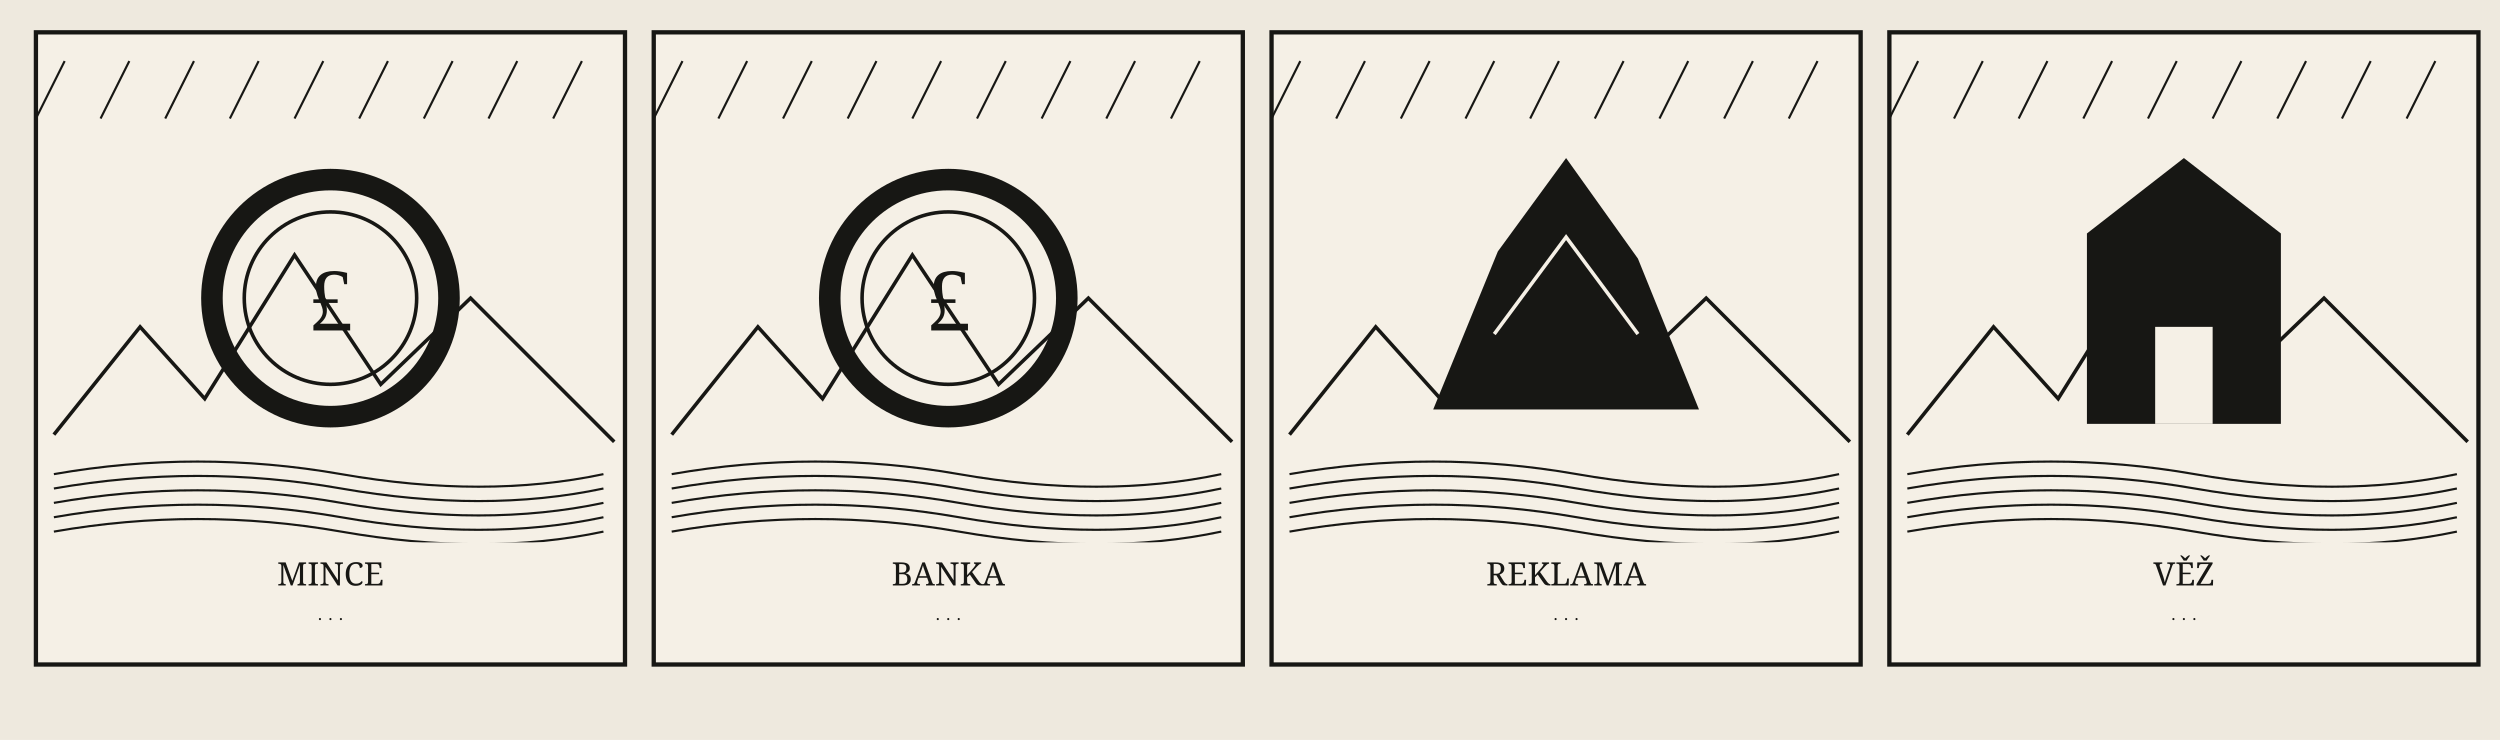
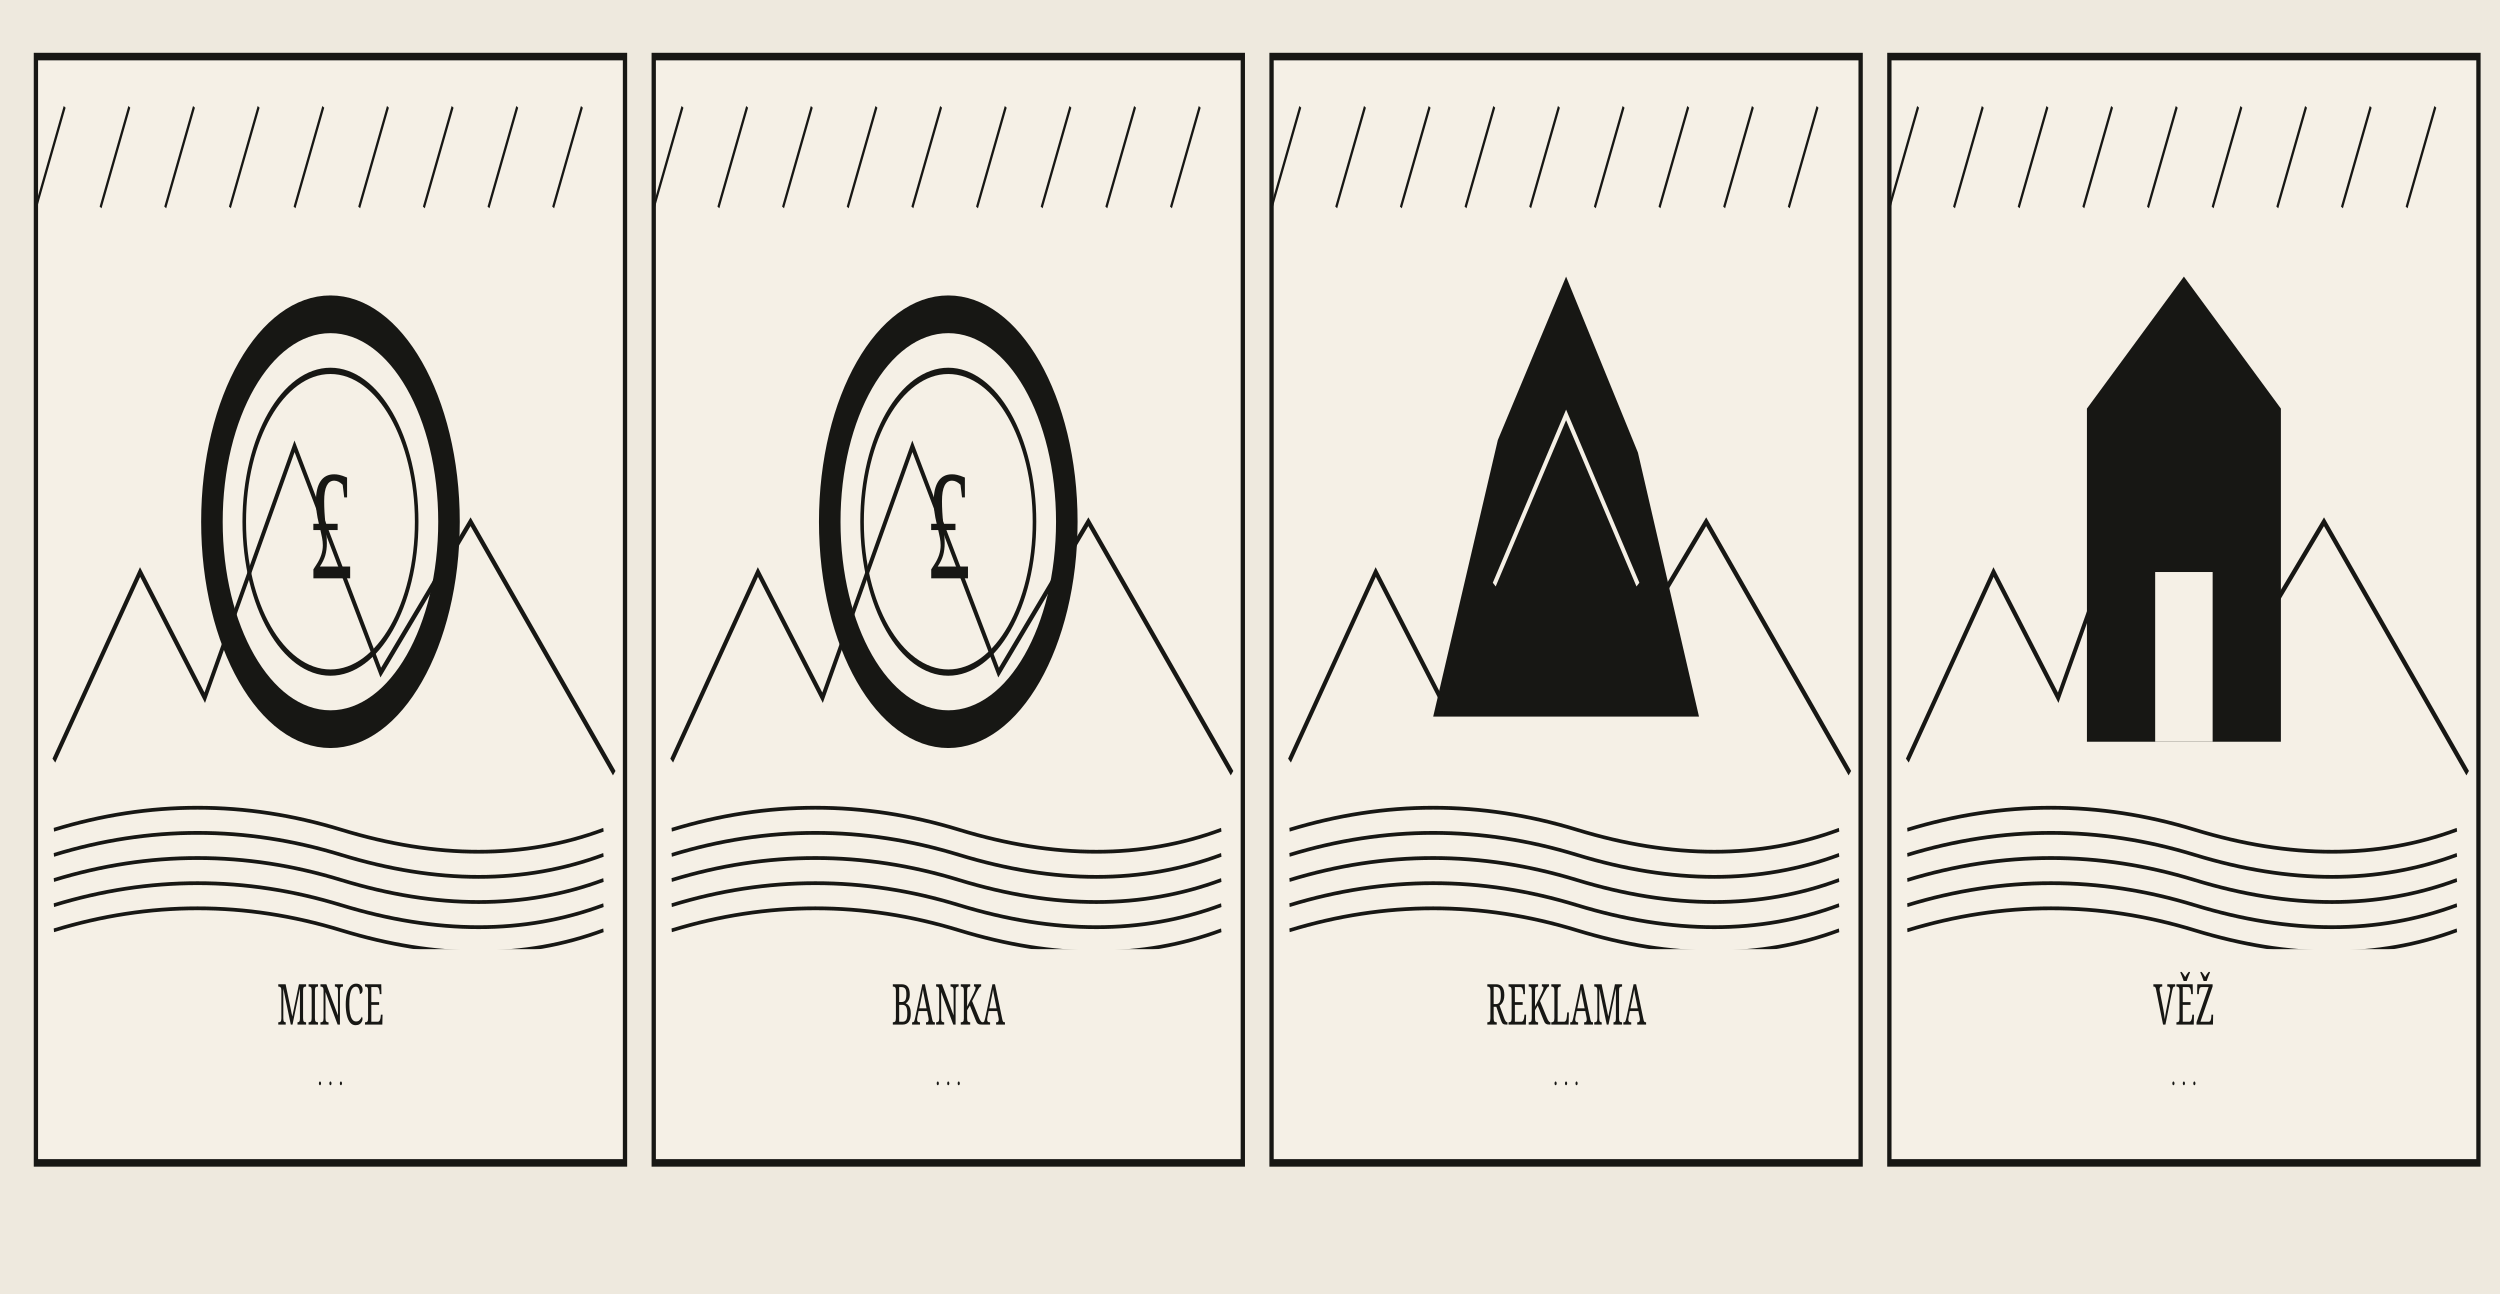
- <svg xmlns="http://www.w3.org/2000/svg" viewBox="0 0 696 206">
-   <rect width="696" height="206" fill="#eee9de" />
-   <g>
-     <rect x="10" y="9" width="164" height="176" fill="#f5f0e6" stroke="#171714" stroke-width="1.2" />
-     <path d="M18 17l-8 16" stroke="#171714" stroke-width=".6" />
-     <path d="M36 17l-8 16" stroke="#171714" stroke-width=".6" />
-     <path d="M54 17l-8 16" stroke="#171714" stroke-width=".6" />
-     <path d="M72 17l-8 16" stroke="#171714" stroke-width=".6" />
-     <path d="M90 17l-8 16" stroke="#171714" stroke-width=".6" />
-     <path d="M108 17l-8 16" stroke="#171714" stroke-width=".6" />
-     <path d="M126 17l-8 16" stroke="#171714" stroke-width=".6" />
-     <path d="M144 17l-8 16" stroke="#171714" stroke-width=".6" />
-     <path d="M162 17l-8 16" stroke="#171714" stroke-width=".6" />
-     <path d="M15 121l24 -30 18 20 25 -40 24 36 25 -24 40 40" stroke="#171714" fill="none" />
-     <circle cx="92" cy="83" r="33" fill="none" stroke="#171714" stroke-width="6" />
-     <circle cx="92" cy="83" r="24" fill="none" stroke="#171714" />
-     <text x="92" y="92" text-anchor="middle" font-size="25" fill="#171714">£</text>
-     <path d="M15 132q40 -7 80 0t73 0" stroke="#171714" stroke-width=".6" fill="none" />
-     <path d="M15 136q40 -7 80 0t73 0" stroke="#171714" stroke-width=".6" fill="none" />
-     <path d="M15 140q40 -7 80 0t73 0" stroke="#171714" stroke-width=".6" fill="none" />
-     <path d="M15 144q40 -7 80 0t73 0" stroke="#171714" stroke-width=".6" fill="none" />
-     <path d="M15 148q40 -7 80 0t73 0" stroke="#171714" stroke-width=".6" fill="none" />
-     <rect x="15" y="151" width="154" height="29" fill="#f5f0e6" />
-     <text x="92" y="163" text-anchor="middle" font-family="Georgia,serif" font-size="9" fill="#171714">MINCE</text>
-     <text x="92" y="174" text-anchor="middle" font-size="5" fill="#171714">· · ·</text>
-   </g>
-   <g>
-     <rect x="182" y="9" width="164" height="176" fill="#f5f0e6" stroke="#171714" stroke-width="1.2" />
-     <path d="M190 17l-8 16" stroke="#171714" stroke-width=".6" />
-     <path d="M208 17l-8 16" stroke="#171714" stroke-width=".6" />
-     <path d="M226 17l-8 16" stroke="#171714" stroke-width=".6" />
-     <path d="M244 17l-8 16" stroke="#171714" stroke-width=".6" />
-     <path d="M262 17l-8 16" stroke="#171714" stroke-width=".6" />
-     <path d="M280 17l-8 16" stroke="#171714" stroke-width=".6" />
-     <path d="M298 17l-8 16" stroke="#171714" stroke-width=".6" />
-     <path d="M316 17l-8 16" stroke="#171714" stroke-width=".6" />
-     <path d="M334 17l-8 16" stroke="#171714" stroke-width=".6" />
-     <path d="M187 121l24 -30 18 20 25 -40 24 36 25 -24 40 40" stroke="#171714" fill="none" />
-     <circle cx="264" cy="83" r="33" fill="none" stroke="#171714" stroke-width="6" />
-     <circle cx="264" cy="83" r="24" fill="none" stroke="#171714" />
-     <text x="264" y="92" text-anchor="middle" font-size="25" fill="#171714">£</text>
-     <path d="M187 132q40 -7 80 0t73 0" stroke="#171714" stroke-width=".6" fill="none" />
-     <path d="M187 136q40 -7 80 0t73 0" stroke="#171714" stroke-width=".6" fill="none" />
-     <path d="M187 140q40 -7 80 0t73 0" stroke="#171714" stroke-width=".6" fill="none" />
-     <path d="M187 144q40 -7 80 0t73 0" stroke="#171714" stroke-width=".6" fill="none" />
-     <path d="M187 148q40 -7 80 0t73 0" stroke="#171714" stroke-width=".6" fill="none" />
-     <rect x="187" y="151" width="154" height="29" fill="#f5f0e6" />
-     <text x="264" y="163" text-anchor="middle" font-family="Georgia,serif" font-size="9" fill="#171714">BANKA</text>
-     <text x="264" y="174" text-anchor="middle" font-size="5" fill="#171714">· · ·</text>
-   </g>
-   <g>
-     <rect x="354" y="9" width="164" height="176" fill="#f5f0e6" stroke="#171714" stroke-width="1.2" />
-     <path d="M362 17l-8 16" stroke="#171714" stroke-width=".6" />
-     <path d="M380 17l-8 16" stroke="#171714" stroke-width=".6" />
-     <path d="M398 17l-8 16" stroke="#171714" stroke-width=".6" />
-     <path d="M416 17l-8 16" stroke="#171714" stroke-width=".6" />
-     <path d="M434 17l-8 16" stroke="#171714" stroke-width=".6" />
-     <path d="M452 17l-8 16" stroke="#171714" stroke-width=".6" />
-     <path d="M470 17l-8 16" stroke="#171714" stroke-width=".6" />
-     <path d="M488 17l-8 16" stroke="#171714" stroke-width=".6" />
-     <path d="M506 17l-8 16" stroke="#171714" stroke-width=".6" />
-     <path d="M359 121l24 -30 18 20 25 -40 24 36 25 -24 40 40" stroke="#171714" fill="none" />
-     <path d="M399 114L417 70L436 44L456 72L473 114Z" fill="#171714" />
-     <path d="M416 93L436 66L456 93" stroke="#f5f0e6" fill="none" />
-     <path d="M359 132q40 -7 80 0t73 0" stroke="#171714" stroke-width=".6" fill="none" />
-     <path d="M359 136q40 -7 80 0t73 0" stroke="#171714" stroke-width=".6" fill="none" />
-     <path d="M359 140q40 -7 80 0t73 0" stroke="#171714" stroke-width=".6" fill="none" />
-     <path d="M359 144q40 -7 80 0t73 0" stroke="#171714" stroke-width=".6" fill="none" />
-     <path d="M359 148q40 -7 80 0t73 0" stroke="#171714" stroke-width=".6" fill="none" />
-     <rect x="359" y="151" width="154" height="29" fill="#f5f0e6" />
-     <text x="436" y="163" text-anchor="middle" font-family="Georgia,serif" font-size="9" fill="#171714">REKLAMA</text>
-     <text x="436" y="174" text-anchor="middle" font-size="5" fill="#171714">· · ·</text>
-   </g>
-   <g>
-     <rect x="526" y="9" width="164" height="176" fill="#f5f0e6" stroke="#171714" stroke-width="1.2" />
-     <path d="M534 17l-8 16" stroke="#171714" stroke-width=".6" />
-     <path d="M552 17l-8 16" stroke="#171714" stroke-width=".6" />
-     <path d="M570 17l-8 16" stroke="#171714" stroke-width=".6" />
-     <path d="M588 17l-8 16" stroke="#171714" stroke-width=".6" />
-     <path d="M606 17l-8 16" stroke="#171714" stroke-width=".6" />
-     <path d="M624 17l-8 16" stroke="#171714" stroke-width=".6" />
-     <path d="M642 17l-8 16" stroke="#171714" stroke-width=".6" />
-     <path d="M660 17l-8 16" stroke="#171714" stroke-width=".6" />
-     <path d="M678 17l-8 16" stroke="#171714" stroke-width=".6" />
-     <path d="M531 121l24 -30 18 20 25 -40 24 36 25 -24 40 40" stroke="#171714" fill="none" />
-     <path d="M581 118V65L608 44L635 65V118Z" fill="#171714" />
-     <path d="M600 118V91H616V118" fill="#f5f0e6" />
-     <path d="M531 132q40 -7 80 0t73 0" stroke="#171714" stroke-width=".6" fill="none" />
-     <path d="M531 136q40 -7 80 0t73 0" stroke="#171714" stroke-width=".6" fill="none" />
-     <path d="M531 140q40 -7 80 0t73 0" stroke="#171714" stroke-width=".6" fill="none" />
-     <path d="M531 144q40 -7 80 0t73 0" stroke="#171714" stroke-width=".6" fill="none" />
-     <path d="M531 148q40 -7 80 0t73 0" stroke="#171714" stroke-width=".6" fill="none" />
-     <rect x="531" y="151" width="154" height="29" fill="#f5f0e6" />
-     <text x="608" y="163" text-anchor="middle" font-family="Georgia,serif" font-size="9" fill="#171714">VĚŽ</text>
-     <text x="608" y="174" text-anchor="middle" font-size="5" fill="#171714">· · ·</text>
+ <svg xmlns="http://www.w3.org/2000/svg" viewBox="0 0 696 360">
+   <g transform="scale(1 1.75)">
+     <rect width="696" height="206" fill="#eee9de" />
+     <g>
+       <rect x="10" y="9" width="164" height="176" fill="#f5f0e6" stroke="#171714" stroke-width="1.2" />
+       <path d="M18 17l-8 16" stroke="#171714" stroke-width=".6" />
+       <path d="M36 17l-8 16" stroke="#171714" stroke-width=".6" />
+       <path d="M54 17l-8 16" stroke="#171714" stroke-width=".6" />
+       <path d="M72 17l-8 16" stroke="#171714" stroke-width=".6" />
+       <path d="M90 17l-8 16" stroke="#171714" stroke-width=".6" />
+       <path d="M108 17l-8 16" stroke="#171714" stroke-width=".6" />
+       <path d="M126 17l-8 16" stroke="#171714" stroke-width=".6" />
+       <path d="M144 17l-8 16" stroke="#171714" stroke-width=".6" />
+       <path d="M162 17l-8 16" stroke="#171714" stroke-width=".6" />
+       <path d="M15 121l24 -30 18 20 25 -40 24 36 25 -24 40 40" stroke="#171714" fill="none" />
+       <circle cx="92" cy="83" r="33" fill="none" stroke="#171714" stroke-width="6" />
+       <circle cx="92" cy="83" r="24" fill="none" stroke="#171714" />
+       <text x="92" y="92" text-anchor="middle" font-size="25" fill="#171714">£</text>
+       <path d="M15 132q40 -7 80 0t73 0" stroke="#171714" stroke-width=".6" fill="none" />
+       <path d="M15 136q40 -7 80 0t73 0" stroke="#171714" stroke-width=".6" fill="none" />
+       <path d="M15 140q40 -7 80 0t73 0" stroke="#171714" stroke-width=".6" fill="none" />
+       <path d="M15 144q40 -7 80 0t73 0" stroke="#171714" stroke-width=".6" fill="none" />
+       <path d="M15 148q40 -7 80 0t73 0" stroke="#171714" stroke-width=".6" fill="none" />
+       <rect x="15" y="151" width="154" height="29" fill="#f5f0e6" />
+       <text x="92" y="163" text-anchor="middle" font-family="Georgia,serif" font-size="9" fill="#171714">MINCE</text>
+       <text x="92" y="174" text-anchor="middle" font-size="5" fill="#171714">· · ·</text>
+     </g>
+     <g>
+       <rect x="182" y="9" width="164" height="176" fill="#f5f0e6" stroke="#171714" stroke-width="1.2" />
+       <path d="M190 17l-8 16" stroke="#171714" stroke-width=".6" />
+       <path d="M208 17l-8 16" stroke="#171714" stroke-width=".6" />
+       <path d="M226 17l-8 16" stroke="#171714" stroke-width=".6" />
+       <path d="M244 17l-8 16" stroke="#171714" stroke-width=".6" />
+       <path d="M262 17l-8 16" stroke="#171714" stroke-width=".6" />
+       <path d="M280 17l-8 16" stroke="#171714" stroke-width=".6" />
+       <path d="M298 17l-8 16" stroke="#171714" stroke-width=".6" />
+       <path d="M316 17l-8 16" stroke="#171714" stroke-width=".6" />
+       <path d="M334 17l-8 16" stroke="#171714" stroke-width=".6" />
+       <path d="M187 121l24 -30 18 20 25 -40 24 36 25 -24 40 40" stroke="#171714" fill="none" />
+       <circle cx="264" cy="83" r="33" fill="none" stroke="#171714" stroke-width="6" />
+       <circle cx="264" cy="83" r="24" fill="none" stroke="#171714" />
+       <text x="264" y="92" text-anchor="middle" font-size="25" fill="#171714">£</text>
+       <path d="M187 132q40 -7 80 0t73 0" stroke="#171714" stroke-width=".6" fill="none" />
+       <path d="M187 136q40 -7 80 0t73 0" stroke="#171714" stroke-width=".6" fill="none" />
+       <path d="M187 140q40 -7 80 0t73 0" stroke="#171714" stroke-width=".6" fill="none" />
+       <path d="M187 144q40 -7 80 0t73 0" stroke="#171714" stroke-width=".6" fill="none" />
+       <path d="M187 148q40 -7 80 0t73 0" stroke="#171714" stroke-width=".6" fill="none" />
+       <rect x="187" y="151" width="154" height="29" fill="#f5f0e6" />
+       <text x="264" y="163" text-anchor="middle" font-family="Georgia,serif" font-size="9" fill="#171714">BANKA</text>
+       <text x="264" y="174" text-anchor="middle" font-size="5" fill="#171714">· · ·</text>
+     </g>
+     <g>
+       <rect x="354" y="9" width="164" height="176" fill="#f5f0e6" stroke="#171714" stroke-width="1.2" />
+       <path d="M362 17l-8 16" stroke="#171714" stroke-width=".6" />
+       <path d="M380 17l-8 16" stroke="#171714" stroke-width=".6" />
+       <path d="M398 17l-8 16" stroke="#171714" stroke-width=".6" />
+       <path d="M416 17l-8 16" stroke="#171714" stroke-width=".6" />
+       <path d="M434 17l-8 16" stroke="#171714" stroke-width=".6" />
+       <path d="M452 17l-8 16" stroke="#171714" stroke-width=".6" />
+       <path d="M470 17l-8 16" stroke="#171714" stroke-width=".6" />
+       <path d="M488 17l-8 16" stroke="#171714" stroke-width=".6" />
+       <path d="M506 17l-8 16" stroke="#171714" stroke-width=".6" />
+       <path d="M359 121l24 -30 18 20 25 -40 24 36 25 -24 40 40" stroke="#171714" fill="none" />
+       <path d="M399 114L417 70L436 44L456 72L473 114Z" fill="#171714" />
+       <path d="M416 93L436 66L456 93" stroke="#f5f0e6" fill="none" />
+       <path d="M359 132q40 -7 80 0t73 0" stroke="#171714" stroke-width=".6" fill="none" />
+       <path d="M359 136q40 -7 80 0t73 0" stroke="#171714" stroke-width=".6" fill="none" />
+       <path d="M359 140q40 -7 80 0t73 0" stroke="#171714" stroke-width=".6" fill="none" />
+       <path d="M359 144q40 -7 80 0t73 0" stroke="#171714" stroke-width=".6" fill="none" />
+       <path d="M359 148q40 -7 80 0t73 0" stroke="#171714" stroke-width=".6" fill="none" />
+       <rect x="359" y="151" width="154" height="29" fill="#f5f0e6" />
+       <text x="436" y="163" text-anchor="middle" font-family="Georgia,serif" font-size="9" fill="#171714">REKLAMA</text>
+       <text x="436" y="174" text-anchor="middle" font-size="5" fill="#171714">· · ·</text>
+     </g>
+     <g>
+       <rect x="526" y="9" width="164" height="176" fill="#f5f0e6" stroke="#171714" stroke-width="1.2" />
+       <path d="M534 17l-8 16" stroke="#171714" stroke-width=".6" />
+       <path d="M552 17l-8 16" stroke="#171714" stroke-width=".6" />
+       <path d="M570 17l-8 16" stroke="#171714" stroke-width=".6" />
+       <path d="M588 17l-8 16" stroke="#171714" stroke-width=".6" />
+       <path d="M606 17l-8 16" stroke="#171714" stroke-width=".6" />
+       <path d="M624 17l-8 16" stroke="#171714" stroke-width=".6" />
+       <path d="M642 17l-8 16" stroke="#171714" stroke-width=".6" />
+       <path d="M660 17l-8 16" stroke="#171714" stroke-width=".6" />
+       <path d="M678 17l-8 16" stroke="#171714" stroke-width=".6" />
+       <path d="M531 121l24 -30 18 20 25 -40 24 36 25 -24 40 40" stroke="#171714" fill="none" />
+       <path d="M581 118V65L608 44L635 65V118Z" fill="#171714" />
+       <path d="M600 118V91H616V118" fill="#f5f0e6" />
+       <path d="M531 132q40 -7 80 0t73 0" stroke="#171714" stroke-width=".6" fill="none" />
+       <path d="M531 136q40 -7 80 0t73 0" stroke="#171714" stroke-width=".6" fill="none" />
+       <path d="M531 140q40 -7 80 0t73 0" stroke="#171714" stroke-width=".6" fill="none" />
+       <path d="M531 144q40 -7 80 0t73 0" stroke="#171714" stroke-width=".6" fill="none" />
+       <path d="M531 148q40 -7 80 0t73 0" stroke="#171714" stroke-width=".6" fill="none" />
+       <rect x="531" y="151" width="154" height="29" fill="#f5f0e6" />
+       <text x="608" y="163" text-anchor="middle" font-family="Georgia,serif" font-size="9" fill="#171714">VĚŽ</text>
+       <text x="608" y="174" text-anchor="middle" font-size="5" fill="#171714">· · ·</text>
+     </g>
  </g>
</svg>
